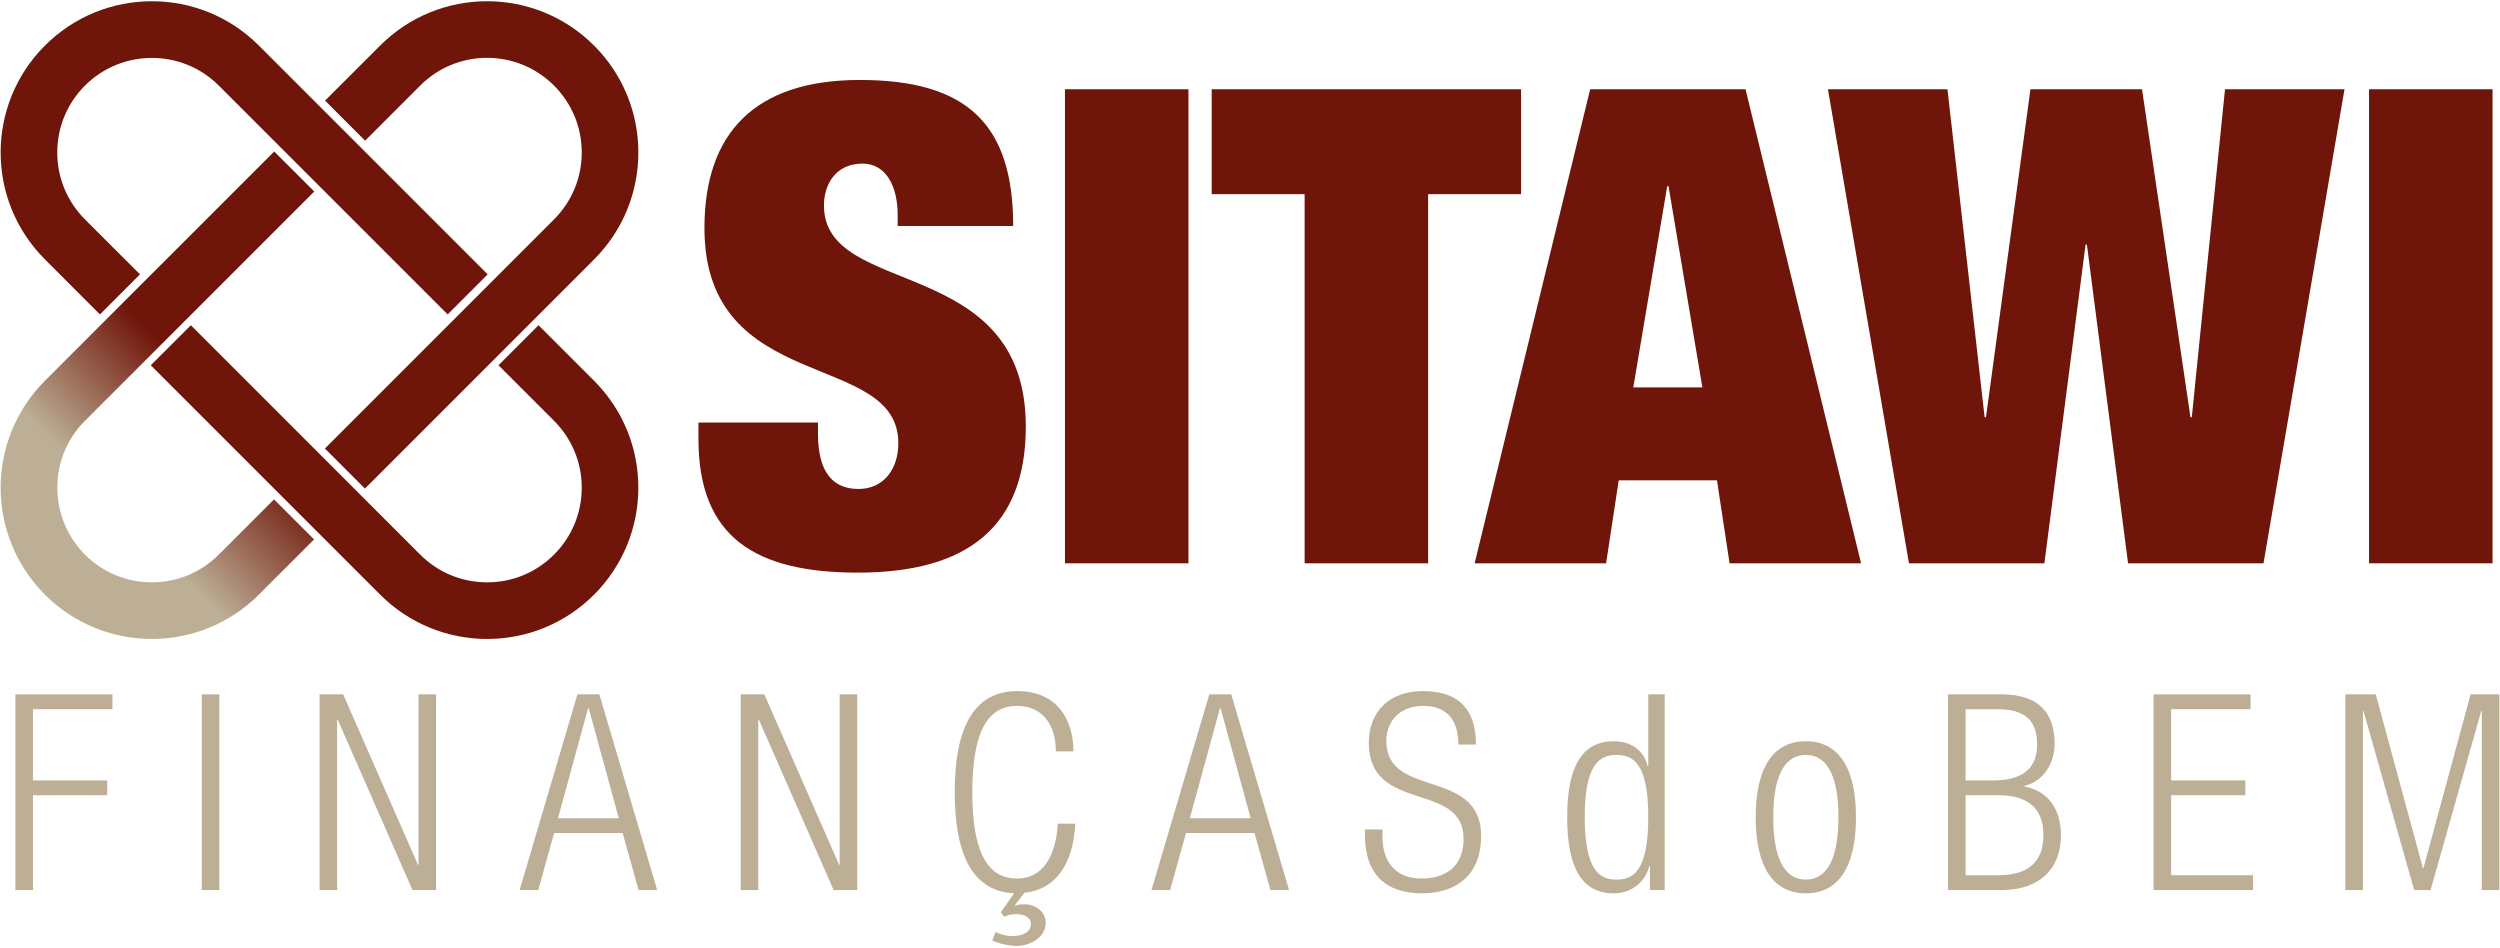
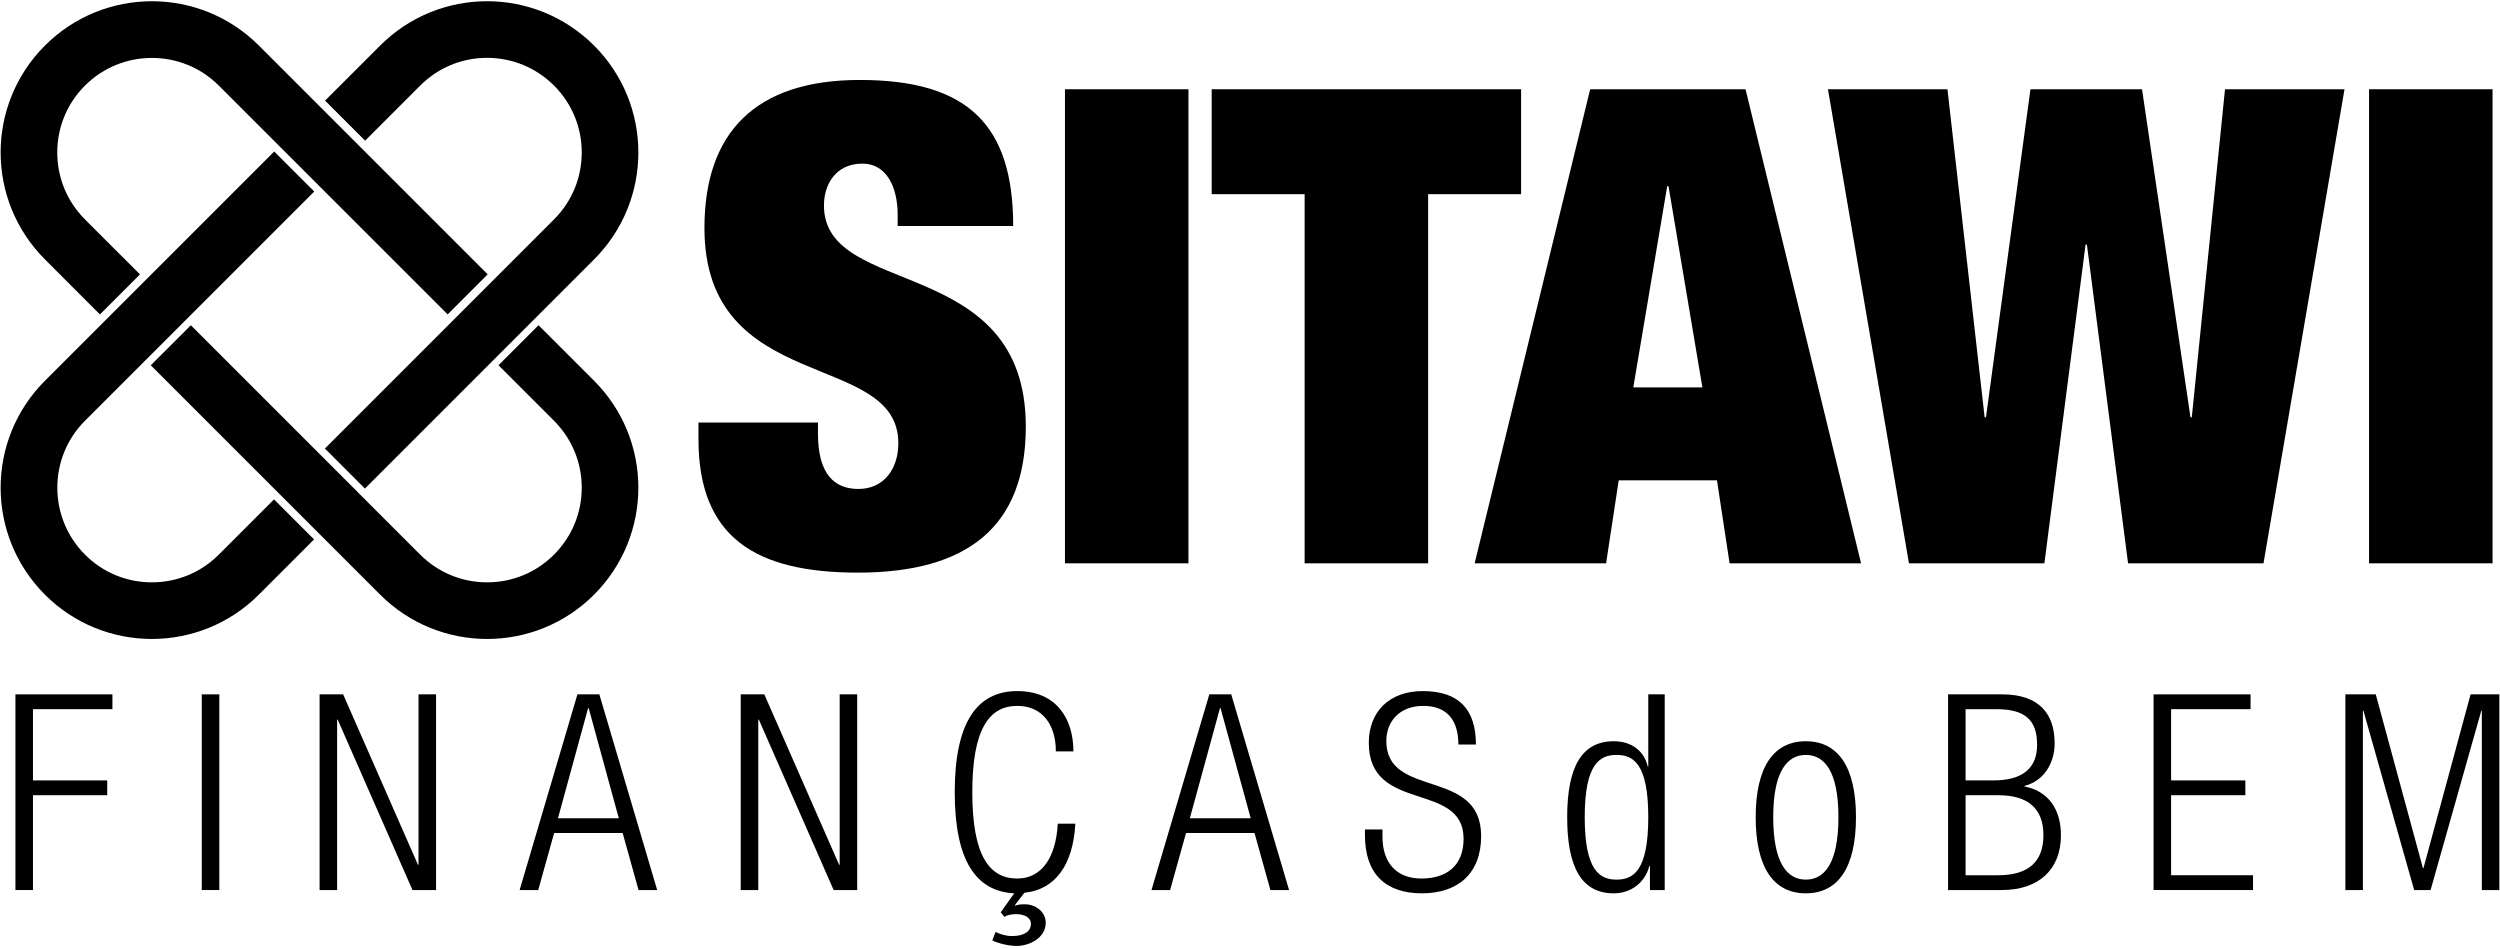
<svg xmlns="http://www.w3.org/2000/svg" viewBox="0 0 1003 380" height="380" width="1003" xml:space="preserve" version="1.1" id="svg2">
  <defs id="defs6">
    <clipPath id="clipPath16" clipPathUnits="userSpaceOnUse">
      <path id="path18" d="M 36.986,324.731 C 18.029,305.767 18.022,275.044 37.005,256.055 l 0,0 c 18.944,-18.945 49.68,-18.937 68.637,0.026 l 0,0 17.726,17.726 -12.856,12.842 -17.718,-17.719 c -5.746,-5.745 -13.374,-8.9 -21.487,-8.9 l 0,0 c -8.106,0 -15.728,3.148 -21.446,8.879 l 0,0 c -11.853,11.853 -11.867,31.134 -0.027,42.973 l 0,0 73.588,73.587 -12.85,12.842 -73.586,-73.58 z" />
    </clipPath>
    <linearGradient id="linearGradient24" spreadMethod="pad" gradientTransform="matrix(88.48155,85.27569,85.27569,-88.48155,146.4917,194.0943)" gradientUnits="userSpaceOnUse" y2="0" x2="1" y1="0" x1="0">
-       <stop id="stop26" offset="0" style="stop-opacity:1;stop-color:#bcaf95" />
-       <stop id="stop28" offset="0.383" style="stop-opacity:1;stop-color:#70150a" />
-       <stop id="stop30" offset="1" style="stop-opacity:1;stop-color:#70150a" />
+       <stop id="stop26" offset="0" style="stop-opacity:1;stop-color:#000000" />
+       <stop id="stop28" offset="0.383" style="stop-opacity:1;stop-color:#000000" />
+       <stop id="stop30" offset="1" style="stop-opacity:1;stop-color:#000000" />
    </linearGradient>
    <clipPath id="clipPath38" clipPathUnits="userSpaceOnUse">
      <path id="path40" d="m 144.572,432.31 -17.679,-17.666 12.855,-12.861 17.672,17.678 c 5.738,5.745 13.366,8.907 21.466,8.907 l 0,0 c 8.126,0 15.761,-3.169 21.513,-8.914 l 0,0 c 5.732,-5.738 8.88,-13.36 8.88,-21.466 l 0,0 c 0,-8.113 -3.163,-15.735 -8.907,-21.479 l 0,0 -73.533,-73.534 12.848,-12.855 73.541,73.54 c 18.963,18.963 18.963,49.693 0.02,68.636 l 0,0 c -9.494,9.497 -21.926,14.244 -34.353,14.245 l 0,0 c -12.424,0 -24.843,-4.744 -34.323,-14.231" />
    </clipPath>
    <linearGradient id="linearGradient46" spreadMethod="pad" gradientTransform="matrix(88.4785,85.27275,85.27275,-88.4785,145.8707,194.7368)" gradientUnits="userSpaceOnUse" y2="0" x2="1" y1="0" x1="0">
-       <stop id="stop48" offset="0" style="stop-opacity:1;stop-color:#bcaf95" />
-       <stop id="stop50" offset="0.383" style="stop-opacity:1;stop-color:#70150a" />
-       <stop id="stop52" offset="1" style="stop-opacity:1;stop-color:#70150a" />
+       <stop id="stop48" offset="0" style="stop-opacity:1;stop-color:#000000" />
+       <stop id="stop50" offset="0.383" style="stop-opacity:1;stop-color:#000000" />
+       <stop id="stop52" offset="1" style="stop-opacity:1;stop-color:#000000" />
    </linearGradient>
    <clipPath id="clipPath60" clipPathUnits="userSpaceOnUse">
      <path id="path62" d="m 182.559,329.702 17.82,-17.82 c 5.737,-5.738 8.9,-13.366 8.9,-21.466 l 0,0 c 0,-8.119 -3.163,-15.761 -8.914,-21.507 l 0,0 c -5.731,-5.731 -13.353,-8.886 -21.466,-8.879 l 0,0 c -8.113,0.006 -15.727,3.155 -21.473,8.9 l 0,0 -73.607,73.621 -12.861,-12.856 73.62,-73.614 c 18.957,-18.963 49.685,-18.971 68.636,-0.026 l 0,0 c 18.977,18.989 18.977,49.719 0.02,68.676 l 0,0 -17.826,17.826 -12.849,-12.855 z" />
    </clipPath>
    <linearGradient id="linearGradient68" spreadMethod="pad" gradientTransform="matrix(-11.54137,87.84308,87.84308,11.54137,165.7768,208.8915)" gradientUnits="userSpaceOnUse" y2="0" x2="1" y1="0" x1="0">
-       <stop id="stop70" offset="0" style="stop-opacity:1;stop-color:#bcaf95" />
-       <stop id="stop72" offset="0.293" style="stop-opacity:1;stop-color:#70150a" />
-       <stop id="stop74" offset="0.301" style="stop-opacity:1;stop-color:#70150a" />
-       <stop id="stop76" offset="0.472" style="stop-opacity:1;stop-color:#70150a" />
-       <stop id="stop78" offset="1" style="stop-opacity:1;stop-color:#70150a" />
+       <stop id="stop70" offset="0" style="stop-opacity:1;stop-color:#000000" />
+       <stop id="stop72" offset="0.293" style="stop-opacity:1;stop-color:#000000" />
+       <stop id="stop74" offset="0.301" style="stop-opacity:1;stop-color:#000000" />
+       <stop id="stop76" offset="0.472" style="stop-opacity:1;stop-color:#000000" />
+       <stop id="stop78" offset="1" style="stop-opacity:1;stop-color:#000000" />
    </linearGradient>
    <clipPath id="clipPath86" clipPathUnits="userSpaceOnUse">
      <path id="path88" d="M 36.972,432.296 C 18.029,413.353 18.029,382.623 36.999,363.667 l 0,0 17.638,-17.652 12.856,12.855 -17.646,17.639 c -5.744,5.744 -8.906,13.373 -8.906,21.486 l 0,0 c 0,8.106 3.162,15.728 8.879,21.459 l 0,0 c 11.853,11.847 31.133,11.853 42.974,0.007 l 0,0 73.445,-73.439 12.848,12.856 -73.439,73.439 c -9.479,9.479 -21.901,14.222 -34.323,14.222 l 0,0 C 58.896,446.54 46.466,441.794 36.972,432.296" />
    </clipPath>
    <linearGradient id="linearGradient94" spreadMethod="pad" gradientTransform="matrix(-11.54103,87.84051,87.84051,11.54103,126.7413,203.7556)" gradientUnits="userSpaceOnUse" y2="0" x2="1" y1="0" x1="0">
-       <stop id="stop96" offset="0" style="stop-opacity:1;stop-color:#bcaf95" />
-       <stop id="stop98" offset="0.293" style="stop-opacity:1;stop-color:#70150a" />
-       <stop id="stop100" offset="0.301" style="stop-opacity:1;stop-color:#70150a" />
-       <stop id="stop102" offset="0.472" style="stop-opacity:1;stop-color:#70150a" />
-       <stop id="stop104" offset="1" style="stop-opacity:1;stop-color:#70150a" />
+       <stop id="stop96" offset="0" style="stop-opacity:1;stop-color:#000000" />
+       <stop id="stop98" offset="0.293" style="stop-opacity:1;stop-color:#000000" />
+       <stop id="stop100" offset="0.301" style="stop-opacity:1;stop-color:#000000" />
+       <stop id="stop102" offset="0.472" style="stop-opacity:1;stop-color:#000000" />
+       <stop id="stop104" offset="1" style="stop-opacity:1;stop-color:#000000" />
    </linearGradient>
    <clipPath id="clipPath112" clipPathUnits="userSpaceOnUse">
      <path id="path114" d="m 0,595.28 841.89,0 L 841.89,0 0,0 0,595.28 Z" />
    </clipPath>
  </defs>
  <g transform="matrix(1.25,0,0,-1.25,0,380)" id="g10">
    <g transform="translate(-22.56265,-142.9353)" id="g3512">
      <g id="g12">
        <g id="g14" clip-path="url(#clipPath16)">
          <g id="g20">
            <g id="g22">
              <path d="M 36.986,324.731 C 18.029,305.767 18.022,275.044 37.005,256.055 l 0,0 c 18.944,-18.945 49.68,-18.937 68.637,0.026 l 0,0 17.726,17.726 -12.856,12.842 -17.718,-17.719 c -5.746,-5.745 -13.374,-8.9 -21.487,-8.9 l 0,0 c -8.106,0 -15.728,3.148 -21.446,8.879 l 0,0 c -11.853,11.853 -11.867,31.134 -0.027,42.973 l 0,0 73.588,73.587 -12.85,12.842 -73.586,-73.58 z" style="fill:url(#linearGradient24);stroke:none" id="path32" />
            </g>
          </g>
        </g>
      </g>
      <g id="g34">
        <g id="g36" clip-path="url(#clipPath38)">
          <g id="g42">
            <g id="g44">
              <path d="m 144.572,432.31 -17.679,-17.666 12.855,-12.861 17.672,17.678 c 5.738,5.745 13.366,8.907 21.466,8.907 l 0,0 c 8.126,0 15.761,-3.169 21.513,-8.914 l 0,0 c 5.732,-5.738 8.88,-13.36 8.88,-21.466 l 0,0 c 0,-8.113 -3.163,-15.735 -8.907,-21.479 l 0,0 -73.533,-73.534 12.848,-12.855 73.541,73.54 c 18.963,18.963 18.963,49.693 0.02,68.636 l 0,0 c -9.494,9.497 -21.926,14.244 -34.353,14.245 l 0,0 c -12.424,0 -24.843,-4.744 -34.323,-14.231" style="fill:url(#linearGradient46);stroke:none" id="path54" />
            </g>
          </g>
        </g>
      </g>
      <g id="g56">
        <g id="g58" clip-path="url(#clipPath60)">
          <g id="g64">
            <g id="g66">
              <path d="m 182.559,329.702 17.82,-17.82 c 5.737,-5.738 8.9,-13.366 8.9,-21.466 l 0,0 c 0,-8.119 -3.163,-15.761 -8.914,-21.507 l 0,0 c -5.731,-5.731 -13.353,-8.886 -21.466,-8.879 l 0,0 c -8.113,0.006 -15.727,3.155 -21.473,8.9 l 0,0 -73.607,73.621 -12.861,-12.856 73.62,-73.614 c 18.957,-18.963 49.685,-18.971 68.636,-0.026 l 0,0 c 18.977,18.989 18.977,49.719 0.02,68.676 l 0,0 -17.826,17.826 -12.849,-12.855 z" style="fill:url(#linearGradient68);stroke:none" id="path80" />
            </g>
          </g>
        </g>
      </g>
      <g id="g82">
        <g id="g84" clip-path="url(#clipPath86)">
          <g id="g90">
            <g id="g92">
              <path d="M 36.972,432.296 C 18.029,413.353 18.029,382.623 36.999,363.667 l 0,0 17.638,-17.652 12.856,12.855 -17.646,17.639 c -5.744,5.744 -8.906,13.373 -8.906,21.486 l 0,0 c 0,8.106 3.162,15.728 8.879,21.459 l 0,0 c 11.853,11.847 31.133,11.853 42.974,0.007 l 0,0 73.445,-73.439 12.848,12.856 -73.439,73.439 c -9.479,9.479 -21.901,14.222 -34.323,14.222 l 0,0 C 58.896,446.54 46.466,441.794 36.972,432.296" style="fill:url(#linearGradient94);stroke:none" id="path106" />
            </g>
          </g>
        </g>
      </g>
      <g id="g108">
        <g id="g110" clip-path="url(#clipPath112)">
          <g id="g116" transform="translate(310.6758,374.3896)">
-             <path d="m 0,0 0,3.626 c 0,8.947 -3.626,16.407 -11.295,16.407 -8.523,0 -12.364,-6.606 -12.364,-13.427 0,-30.05 64.788,-15.344 64.788,-70.964 0,-32.39 -18.964,-46.887 -53.918,-46.887 -32.814,0 -51.145,11.295 -51.145,42.838 l 0,5.328 38.358,0 0,-3.62 c 0,-12.996 5.334,-17.692 13.003,-17.692 8.099,0 12.788,6.398 12.788,14.699 0,30.056 -62.232,15.129 -62.232,69.053 0,30.689 16.414,47.52 49.868,47.52 C 22.374,46.881 37.079,32.599 37.079,0 L 0,0 Z" style="fill:#70150a;fill-opacity:1;fill-rule:nonzero;stroke:none" id="path118" />
+             <path d="m 0,0 0,3.626 c 0,8.947 -3.626,16.407 -11.295,16.407 -8.523,0 -12.364,-6.606 -12.364,-13.427 0,-30.05 64.788,-15.344 64.788,-70.964 0,-32.39 -18.964,-46.887 -53.918,-46.887 -32.814,0 -51.145,11.295 -51.145,42.838 l 0,5.328 38.358,0 0,-3.62 c 0,-12.996 5.334,-17.692 13.003,-17.692 8.099,0 12.788,6.398 12.788,14.699 0,30.056 -62.232,15.129 -62.232,69.053 0,30.689 16.414,47.52 49.868,47.52 C 22.374,46.881 37.079,32.599 37.079,0 L 0,0 Z" style="fill:#000000;fill-opacity:1;fill-rule:nonzero;stroke:none" id="path118" />
          </g>
-           <path d="m 364.371,418.291 39.636,0 0,-152.159 -39.636,0 0,152.159 z" style="fill:#70150a;fill-opacity:1;fill-rule:nonzero;stroke:none" id="path120" />
+           <path d="m 364.371,418.291 39.636,0 0,-152.159 -39.636,0 0,152.159 z" style="fill:#000000;fill-opacity:1;fill-rule:nonzero;stroke:none" id="path120" />
          <g id="g122" transform="translate(441.2948,384.6149)">
-             <path d="m 0,0 -29.828,0 0,33.676 99.305,0 0,-33.676 -29.834,0 0,-118.484 -39.643,0 L 0,0 Z" style="fill:#70150a;fill-opacity:1;fill-rule:nonzero;stroke:none" id="path124" />
+             <path d="m 0,0 -29.828,0 0,33.676 99.305,0 0,-33.676 -29.834,0 0,-118.484 -39.643,0 L 0,0 Z" style="fill:#000000;fill-opacity:1;fill-rule:nonzero;stroke:none" id="path124" />
          </g>
          <g id="g126" transform="translate(558.0893,387.1781)">
-             <path d="m 0,0 -0.424,0 -10.877,-64.573 22.172,0 L 0,0 Z m -25.145,31.113 49.867,0 37.08,-152.16 -42.199,0 -4.049,26.639 -31.537,0 -4.05,-26.639 -42.192,0 37.08,152.16 z" style="fill:#70150a;fill-opacity:1;fill-rule:nonzero;stroke:none" id="path128" />
+             <path d="m 0,0 -0.424,0 -10.877,-64.573 22.172,0 L 0,0 Z m -25.145,31.113 49.867,0 37.08,-152.16 -42.199,0 -4.049,26.639 -31.537,0 -4.05,-26.639 -42.192,0 37.08,152.16 z" style="fill:#000000;fill-opacity:1;fill-rule:nonzero;stroke:none" id="path128" />
          </g>
          <g id="g130" transform="translate(674.259,418.2907)">
-             <path d="m 0,0 35.808,0 15.553,-105.272 0.424,0 L 62.441,0 l 38.357,0 -26,-152.159 -43.47,0 -13.212,102.298 -0.43,0 -13.213,-102.298 -43.469,0 -26,152.159 38.357,0 11.927,-105.272 0.437,0 L 0,0 Z" style="fill:#70150a;fill-opacity:1;fill-rule:nonzero;stroke:none" id="path132" />
+             <path d="m 0,0 35.808,0 15.553,-105.272 0.424,0 L 62.441,0 l 38.357,0 -26,-152.159 -43.47,0 -13.212,102.298 -0.43,0 -13.213,-102.298 -43.469,0 -26,152.159 38.357,0 11.927,-105.272 0.437,0 L 0,0 Z" style="fill:#000000;fill-opacity:1;fill-rule:nonzero;stroke:none" id="path132" />
          </g>
-           <path d="m 782.935,418.291 39.636,0 0,-152.159 -39.636,0 0,152.159 z" style="fill:#70150a;fill-opacity:1;fill-rule:nonzero;stroke:none" id="path134" />
+           <path d="m 782.935,418.291 39.636,0 0,-152.159 -39.636,0 0,152.159 z" style="fill:#000000;fill-opacity:1;fill-rule:nonzero;stroke:none" id="path134" />
          <g id="g136" transform="translate(27.5137,224.0736)">
-             <path d="m 0,0 31.133,0 0,-4.756 -25.502,0 0,-22.865 23.834,0 0,-4.749 -23.834,0 0,-30.434 -5.631,0 L 0,0 Z" style="fill:#bcaf95;fill-opacity:1;fill-rule:nonzero;stroke:none" id="path138" />
+             <path d="m 0,0 31.133,0 0,-4.756 -25.502,0 0,-22.865 23.834,0 0,-4.749 -23.834,0 0,-30.434 -5.631,0 L 0,0 Z" style="fill:#000000;fill-opacity:1;fill-rule:nonzero;stroke:none" id="path138" />
          </g>
-           <path d="m 87.318,224.074 5.637,0 0,-62.804 -5.637,0 0,62.804 z" style="fill:#bcaf95;fill-opacity:1;fill-rule:nonzero;stroke:none" id="path140" />
+           <path d="m 87.318,224.074 5.637,0 0,-62.804 -5.637,0 0,62.804 z" style="fill:#000000;fill-opacity:1;fill-rule:nonzero;stroke:none" id="path140" />
          <g id="g142" transform="translate(125.1369,224.0736)">
-             <path d="m 0,0 7.561,0 24.016,-54.704 0.175,0 0,54.704 5.63,0 0,-62.804 -7.568,0 -24.008,54.711 -0.175,0 0,-54.711 -5.631,0 L 0,0 Z" style="fill:#bcaf95;fill-opacity:1;fill-rule:nonzero;stroke:none" id="path144" />
+             <path d="m 0,0 7.561,0 24.016,-54.704 0.175,0 0,54.704 5.63,0 0,-62.804 -7.568,0 -24.008,54.711 -0.175,0 0,-54.711 -5.631,0 L 0,0 Z" style="fill:#000000;fill-opacity:1;fill-rule:nonzero;stroke:none" id="path144" />
          </g>
          <g id="g146" transform="translate(221.1721,184.3104)">
-             <path d="m 0,0 -9.667,35.364 -0.181,0 L -19.522,0 0,0 Z m -13.279,39.763 7.036,0 18.56,-62.804 -5.98,0 -5.099,18.298 -21.991,0 -5.106,-18.298 -5.973,0 18.553,62.804 z" style="fill:#bcaf95;fill-opacity:1;fill-rule:nonzero;stroke:none" id="path148" />
+             <path d="m 0,0 -9.667,35.364 -0.181,0 L -19.522,0 0,0 Z m -13.279,39.763 7.036,0 18.56,-62.804 -5.98,0 -5.099,18.298 -21.991,0 -5.106,-18.298 -5.973,0 18.553,62.804 z" style="fill:#000000;fill-opacity:1;fill-rule:nonzero;stroke:none" id="path148" />
          </g>
          <g id="g150" transform="translate(260.3099,224.0736)">
-             <path d="m 0,0 7.568,0 24.009,-54.704 0.175,0 0,54.704 5.624,0 0,-62.804 -7.561,0 -24.009,54.711 -0.175,0 0,-54.711 -5.631,0 L 0,0 Z" style="fill:#bcaf95;fill-opacity:1;fill-rule:nonzero;stroke:none" id="path152" />
+             <path d="m 0,0 7.568,0 24.009,-54.704 0.175,0 0,54.704 5.624,0 0,-62.804 -7.561,0 -24.009,54.711 -0.175,0 0,-54.711 -5.631,0 L 0,0 Z" style="fill:#000000;fill-opacity:1;fill-rule:nonzero;stroke:none" id="path152" />
          </g>
          <g id="g154" transform="translate(348.0845,160.2137)">
-             <path d="m 0,0 c -12.31,0.619 -19.091,10.555 -19.091,32.458 0,22.509 7.218,32.452 20.06,32.452 12.754,0 18.028,-9.062 18.028,-19.347 l -5.631,0 c 0,8.53 -4.311,14.597 -12.397,14.597 -8.974,0 -14.423,-7.386 -14.423,-27.702 0,-20.316 5.449,-27.708 14.423,-27.708 7.911,0 12.397,6.774 13.017,17.598 l 5.63,0 C 18.91,9.062 13.105,1.15 3.256,0.182 L 0.175,-3.861 0.35,-3.955 c 0.793,0.356 1.85,0.437 2.987,0.437 3.787,0 6.781,-2.631 6.781,-5.886 0,-4.925 -5.275,-7.48 -9.324,-7.48 -2.731,0 -6.068,0.881 -7.831,1.762 l 1.057,2.724 c 1.406,-0.706 3.343,-1.318 5.281,-1.318 4.218,0 6.067,1.762 6.067,3.868 0,2.206 -2.287,3.161 -4.668,3.161 -1.669,0 -2.9,-0.262 -3.862,-0.874 L -4.312,-6.067 0,0 Z" style="fill:#bcaf95;fill-opacity:1;fill-rule:nonzero;stroke:none" id="path156" />
+             <path d="m 0,0 c -12.31,0.619 -19.091,10.555 -19.091,32.458 0,22.509 7.218,32.452 20.06,32.452 12.754,0 18.028,-9.062 18.028,-19.347 l -5.631,0 c 0,8.53 -4.311,14.597 -12.397,14.597 -8.974,0 -14.423,-7.386 -14.423,-27.702 0,-20.316 5.449,-27.708 14.423,-27.708 7.911,0 12.397,6.774 13.017,17.598 l 5.63,0 C 18.91,9.062 13.105,1.15 3.256,0.182 L 0.175,-3.861 0.35,-3.955 c 0.793,0.356 1.85,0.437 2.987,0.437 3.787,0 6.781,-2.631 6.781,-5.886 0,-4.925 -5.275,-7.48 -9.324,-7.48 -2.731,0 -6.068,0.881 -7.831,1.762 l 1.057,2.724 c 1.406,-0.706 3.343,-1.318 5.281,-1.318 4.218,0 6.067,1.762 6.067,3.868 0,2.206 -2.287,3.161 -4.668,3.161 -1.669,0 -2.9,-0.262 -3.862,-0.874 L -4.312,-6.067 0,0 Z" style="fill:#000000;fill-opacity:1;fill-rule:nonzero;stroke:none" id="path156" />
          </g>
          <g id="g158" transform="translate(423.9861,184.3104)">
-             <path d="m 0,0 -9.68,35.364 -0.175,0 L -19.529,0 0,0 Z m -13.28,39.763 7.03,0 18.567,-62.804 -5.987,0 -5.106,18.298 -21.984,0 -5.099,-18.298 -5.98,0 18.559,62.804 z" style="fill:#bcaf95;fill-opacity:1;fill-rule:nonzero;stroke:none" id="path160" />
+             <path d="m 0,0 -9.68,35.364 -0.175,0 L -19.529,0 0,0 Z m -13.28,39.763 7.03,0 18.567,-62.804 -5.987,0 -5.106,18.298 -21.984,0 -5.099,-18.298 -5.98,0 18.559,62.804 z" style="fill:#000000;fill-opacity:1;fill-rule:nonzero;stroke:none" id="path160" />
          </g>
          <g id="g162" transform="translate(490.644,207.9758)">
-             <path d="m 0,0 c 0,7.743 -3.605,12.398 -11.254,12.398 -7.649,0 -11.873,-5.011 -11.873,-11.261 0,-18.728 30.433,-8.442 30.433,-30.514 0,-12.129 -7.562,-18.385 -19.004,-18.385 -11.779,0 -18.291,6.337 -18.291,18.648 l 0,1.849 5.631,0 0,-2.381 c 0,-7.998 4.217,-13.366 12.492,-13.366 7.911,0 13.534,3.962 13.534,12.754 0,18.641 -30.419,8.012 -30.419,30.783 0,9.848 6.417,16.623 17.315,16.623 C 0.269,17.148 5.631,11.167 5.631,0 L 0,0 Z" style="fill:#bcaf95;fill-opacity:1;fill-rule:nonzero;stroke:none" id="path164" />
+             <path d="m 0,0 c 0,7.743 -3.605,12.398 -11.254,12.398 -7.649,0 -11.873,-5.011 -11.873,-11.261 0,-18.728 30.433,-8.442 30.433,-30.514 0,-12.129 -7.562,-18.385 -19.004,-18.385 -11.779,0 -18.291,6.337 -18.291,18.648 l 0,1.849 5.631,0 0,-2.381 c 0,-7.998 4.217,-13.366 12.492,-13.366 7.911,0 13.534,3.962 13.534,12.754 0,18.641 -30.419,8.012 -30.419,30.783 0,9.848 6.417,16.623 17.315,16.623 C 0.269,17.148 5.631,11.167 5.631,0 L 0,0 Z" style="fill:#000000;fill-opacity:1;fill-rule:nonzero;stroke:none" id="path164" />
          </g>
          <g id="g166" transform="translate(541.3929,164.6134)">
-             <path d="m 0,0 c 5.368,0 10.198,2.731 10.198,20.047 0,17.248 -4.83,19.972 -10.198,19.972 -5.274,0 -10.198,-2.724 -10.198,-19.972 C -10.198,2.731 -5.274,0 0,0 m 10.736,4.393 -0.181,0 C 9.149,-0.969 4.662,-4.4 -0.881,-4.4 c -10.286,0 -14.947,8.275 -14.947,24.447 0,16.104 4.661,24.365 14.947,24.365 5.806,0 9.761,-3.162 10.904,-8.086 l 0.175,0 0,23.134 5.281,0 0,-62.804 -4.743,0 0,7.737 z" style="fill:#bcaf95;fill-opacity:1;fill-rule:nonzero;stroke:none" id="path168" />
+             <path d="m 0,0 c 5.368,0 10.198,2.731 10.198,20.047 0,17.248 -4.83,19.972 -10.198,19.972 -5.274,0 -10.198,-2.724 -10.198,-19.972 C -10.198,2.731 -5.274,0 0,0 m 10.736,4.393 -0.181,0 C 9.149,-0.969 4.662,-4.4 -0.881,-4.4 c -10.286,0 -14.947,8.275 -14.947,24.447 0,16.104 4.661,24.365 14.947,24.365 5.806,0 9.761,-3.162 10.904,-8.086 l 0.175,0 0,23.134 5.281,0 0,-62.804 -4.743,0 0,7.737 z" style="fill:#000000;fill-opacity:1;fill-rule:nonzero;stroke:none" id="path168" />
          </g>
          <g id="g170" transform="translate(602.1655,164.6134)">
-             <path d="M 0,0 C 5.893,0 10.46,5.106 10.46,20.047 10.46,34.914 5.893,40.019 0,40.019 -5.893,40.019 -10.467,34.914 -10.467,20.047 -10.467,5.106 -5.893,0 0,0 m 0,44.412 c 10.292,0 16.091,-8.174 16.091,-24.365 C 16.091,3.78 10.292,-4.4 0,-4.4 c -10.293,0 -16.098,8.18 -16.098,24.447 0,16.191 5.805,24.365 16.098,24.365" style="fill:#bcaf95;fill-opacity:1;fill-rule:nonzero;stroke:none" id="path172" />
+             <path d="M 0,0 C 5.893,0 10.46,5.106 10.46,20.047 10.46,34.914 5.893,40.019 0,40.019 -5.893,40.019 -10.467,34.914 -10.467,20.047 -10.467,5.106 -5.893,0 0,0 m 0,44.412 c 10.292,0 16.091,-8.174 16.091,-24.365 C 16.091,3.78 10.292,-4.4 0,-4.4 c -10.293,0 -16.098,8.18 -16.098,24.447 0,16.191 5.805,24.365 16.098,24.365" style="fill:#000000;fill-opacity:1;fill-rule:nonzero;stroke:none" id="path172" />
          </g>
          <g id="g174" transform="translate(653.4385,166.0194)">
-             <path d="m 0,0 10.468,0 c 9.754,0 14.51,4.393 14.51,12.842 0,8.442 -4.756,12.842 -14.51,12.842 L 0,25.684 0,0 Z m 0,30.433 8.88,0 c 9.673,0 14.073,4.131 14.073,11.429 0,8.362 -4.305,11.436 -13.104,11.436 L 0,53.298 0,30.433 Z m -5.63,27.621 17.329,0 c 12.135,0 16.885,-6.424 16.885,-15.748 0,-6.161 -3.344,-12.048 -9.681,-13.628 l 0,-0.182 C 26.646,27.002 30.608,21.015 30.608,12.842 30.608,1.85 23.477,-4.75 11.611,-4.75 l -17.241,0 0,62.804 z" style="fill:#bcaf95;fill-opacity:1;fill-rule:nonzero;stroke:none" id="path176" />
+             <path d="m 0,0 10.468,0 c 9.754,0 14.51,4.393 14.51,12.842 0,8.442 -4.756,12.842 -14.51,12.842 L 0,25.684 0,0 Z m 0,30.433 8.88,0 c 9.673,0 14.073,4.131 14.073,11.429 0,8.362 -4.305,11.436 -13.104,11.436 L 0,53.298 0,30.433 Z m -5.63,27.621 17.329,0 c 12.135,0 16.885,-6.424 16.885,-15.748 0,-6.161 -3.344,-12.048 -9.681,-13.628 l 0,-0.182 C 26.646,27.002 30.608,21.015 30.608,12.842 30.608,1.85 23.477,-4.75 11.611,-4.75 l -17.241,0 0,62.804 z" style="fill:#000000;fill-opacity:1;fill-rule:nonzero;stroke:none" id="path176" />
          </g>
          <g id="g178" transform="translate(713.7673,224.0736)">
-             <path d="m 0,0 31.133,0 0,-4.756 -25.503,0 0,-22.865 23.834,0 0,-4.749 -23.834,0 0,-25.684 26.296,0 0,-4.75 L 0,-62.804 0,0 Z" style="fill:#bcaf95;fill-opacity:1;fill-rule:nonzero;stroke:none" id="path180" />
+             <path d="m 0,0 31.133,0 0,-4.756 -25.503,0 0,-22.865 23.834,0 0,-4.749 -23.834,0 0,-25.684 26.296,0 0,-4.75 L 0,-62.804 0,0 Z" style="fill:#000000;fill-opacity:1;fill-rule:nonzero;stroke:none" id="path180" />
          </g>
          <g id="g182" transform="translate(775.3333,224.0736)">
-             <path d="m 0,0 9.754,0 15.136,-55.767 0.174,0 L 40.187,0 l 9.237,0 0,-62.804 -5.631,0 0,57.523 -0.175,0 -16.266,-57.523 -5.274,0 -16.279,57.523 -0.175,0 0,-57.523 -5.624,0 L 0,0 Z" style="fill:#bcaf95;fill-opacity:1;fill-rule:nonzero;stroke:none" id="path184" />
+             <path d="m 0,0 9.754,0 15.136,-55.767 0.174,0 L 40.187,0 l 9.237,0 0,-62.804 -5.631,0 0,57.523 -0.175,0 -16.266,-57.523 -5.274,0 -16.279,57.523 -0.175,0 0,-57.523 -5.624,0 L 0,0 Z" style="fill:#000000;fill-opacity:1;fill-rule:nonzero;stroke:none" id="path184" />
          </g>
        </g>
      </g>
    </g>
  </g>
</svg>
